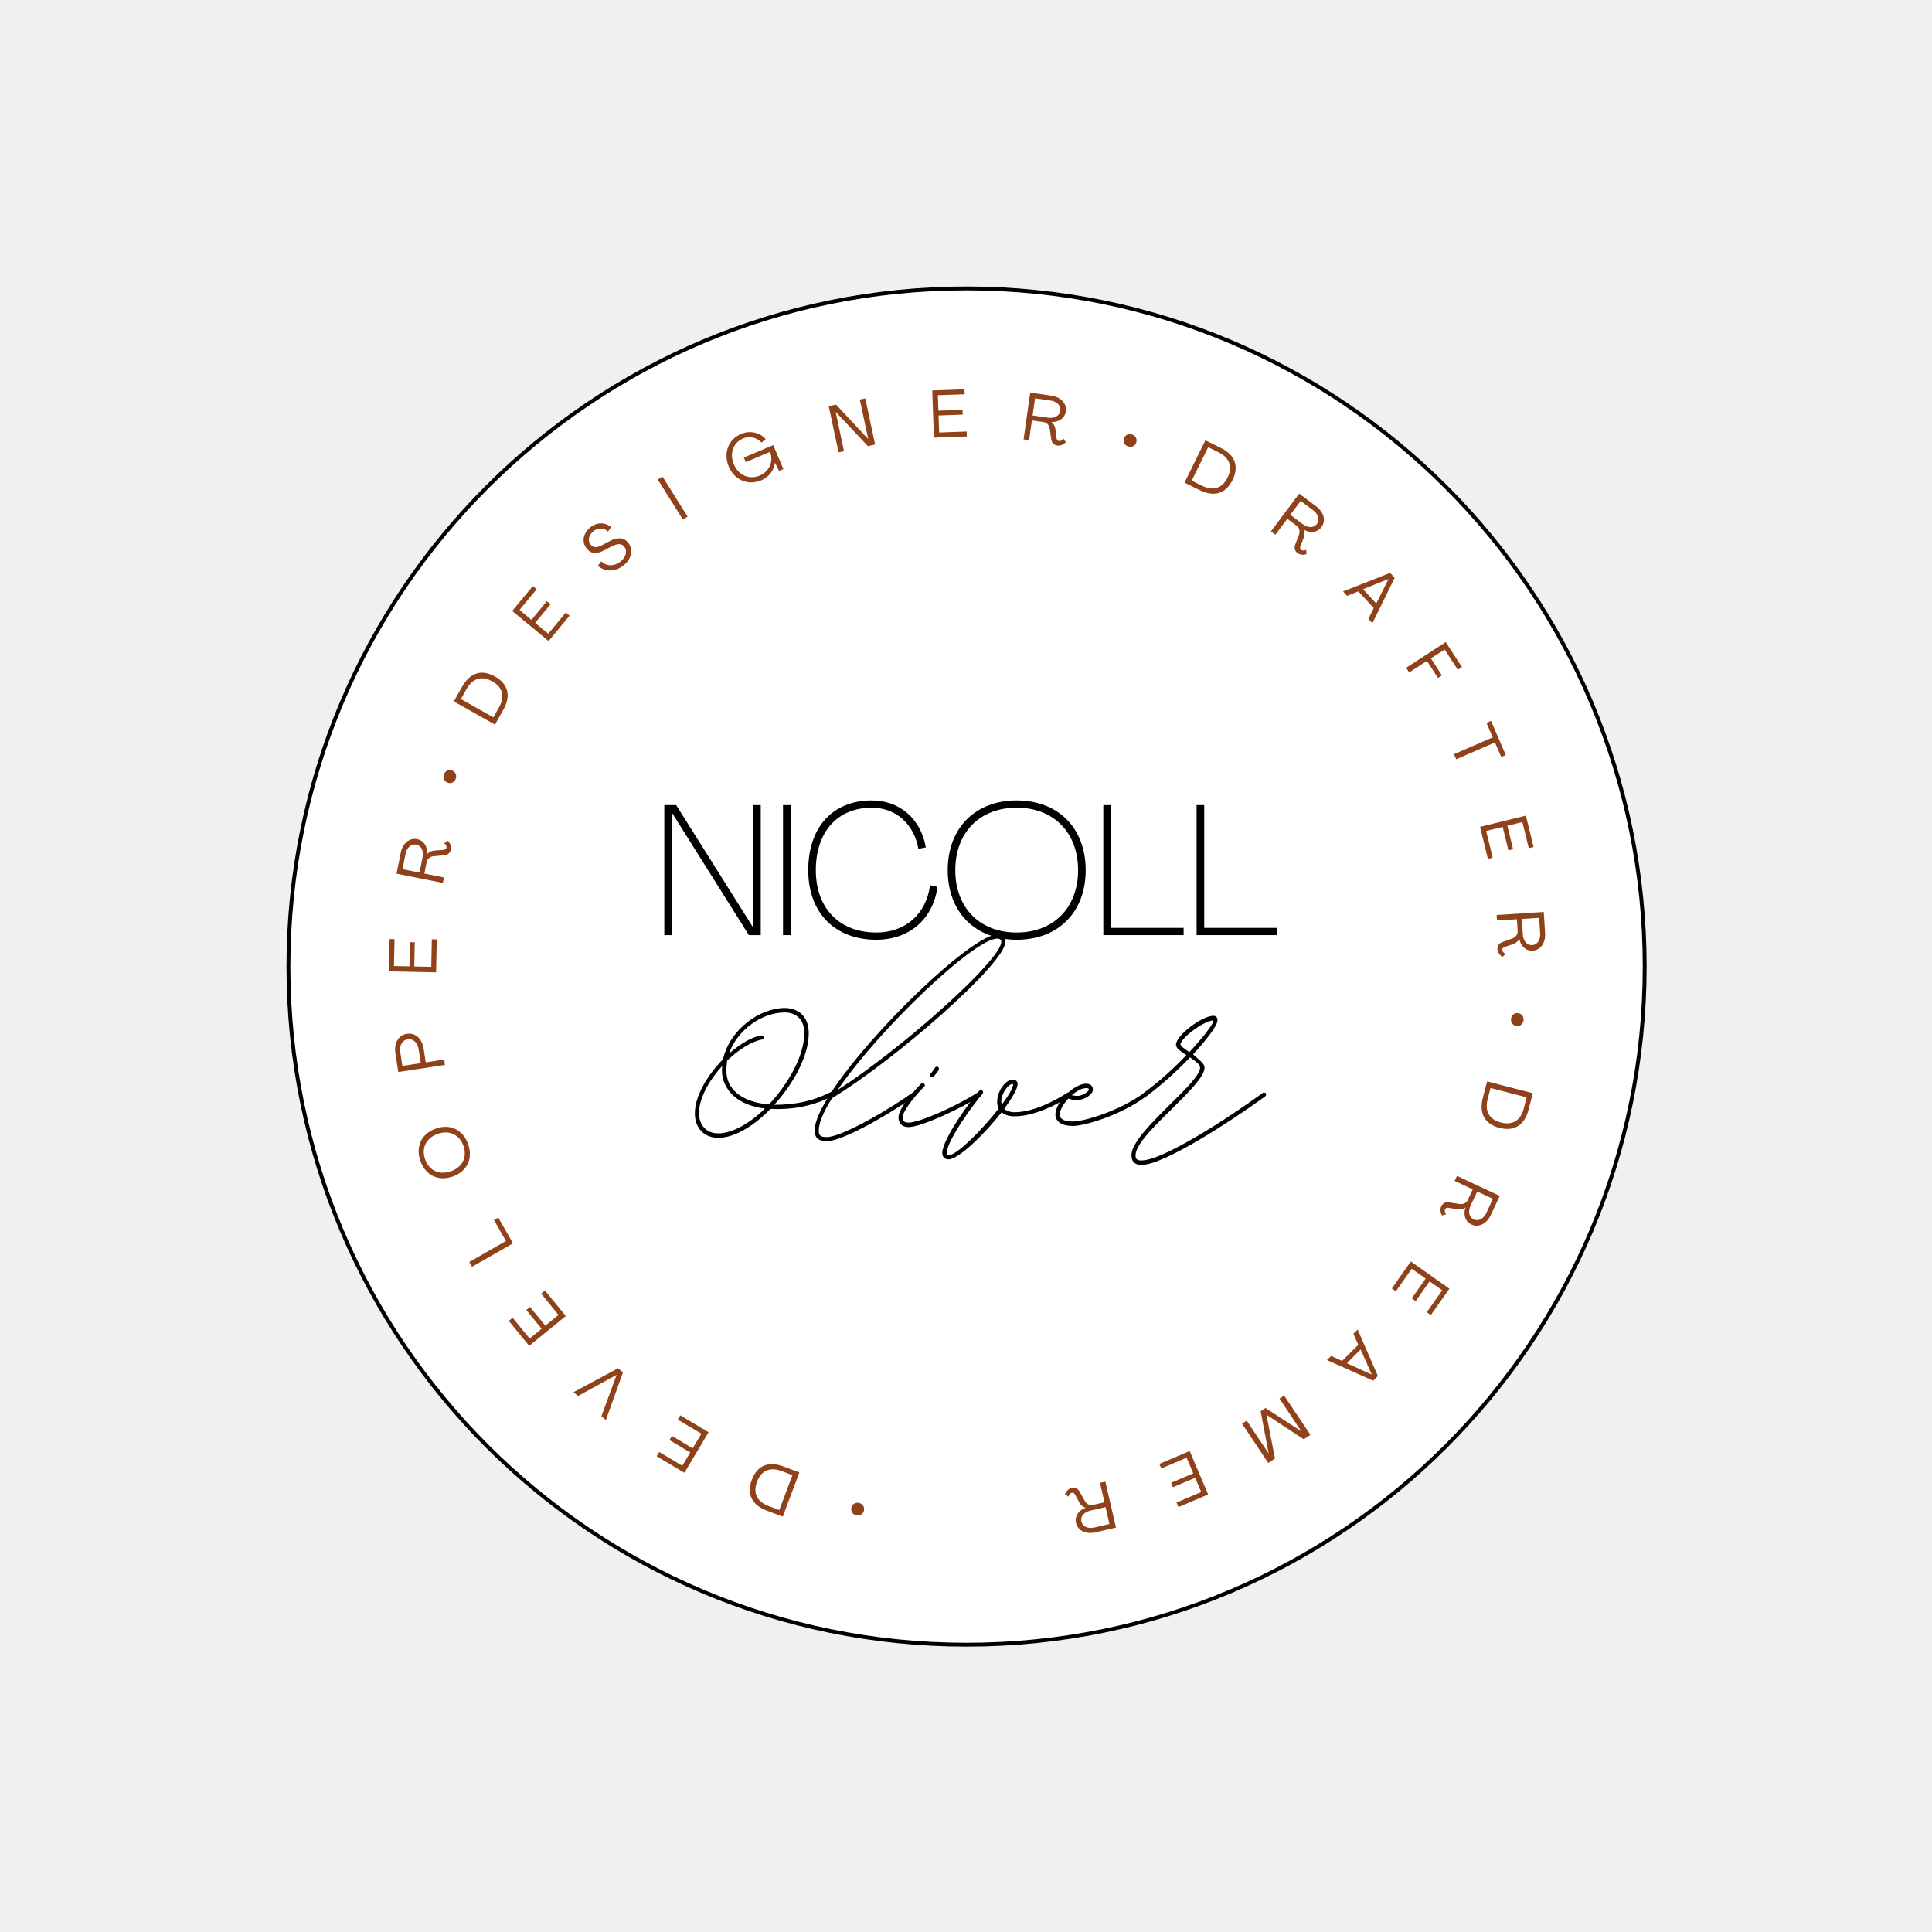
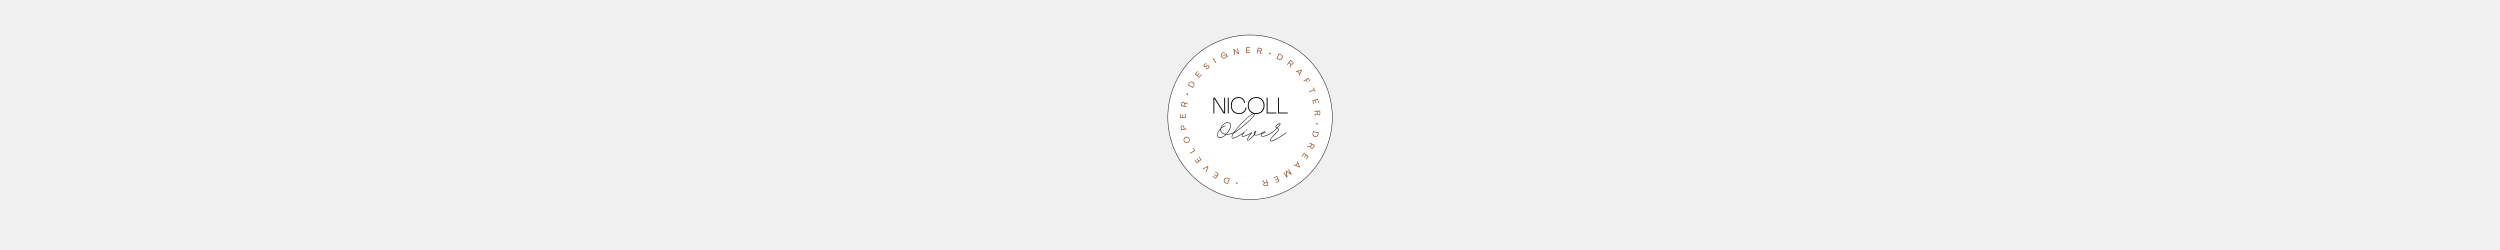
- <svg xmlns="http://www.w3.org/2000/svg" width="500" zoomAndPan="magnify" viewBox="0 0 375 375" height="500" preserveAspectRatio="xMidYMid meet" version="1.0">
+ <svg xmlns="http://www.w3.org/2000/svg" width="200" viewBox="0 0 375 400" height="20" cx="50" cy="50" rx="50" ry="50" preserveAspectRatio="xMidYMid meet" version="1.0">
  <defs>
    <g />
    <clipPath id="id1">
      <path d="M 55.609 55.609 L 319.609 55.609 L 319.609 319.609 L 55.609 319.609 Z M 55.609 55.609 " clip-rule="nonzero" />
    </clipPath>
    <clipPath id="id2">
      <path d="M 55.609 55.609 L 319.609 55.609 L 319.609 319.609 L 55.609 319.609 Z M 55.609 55.609 " clip-rule="nonzero" />
    </clipPath>
    <clipPath id="id3">
      <path d="M 187.609 55.609 C 114.707 55.609 55.609 114.707 55.609 187.609 C 55.609 260.512 114.707 319.609 187.609 319.609 C 260.512 319.609 319.609 260.512 319.609 187.609 C 319.609 114.707 260.512 55.609 187.609 55.609 " clip-rule="nonzero" />
    </clipPath>
  </defs>
  <g clip-path="url(#id1)">
    <path fill="#ffffff" d="M 187.609 55.609 C 114.707 55.609 55.609 114.707 55.609 187.609 C 55.609 260.512 114.707 319.609 187.609 319.609 C 260.512 319.609 319.609 260.512 319.609 187.609 C 319.609 114.707 260.512 55.609 187.609 55.609 " fill-opacity="1" fill-rule="nonzero" />
  </g>
  <g clip-path="url(#id2)">
    <g clip-path="url(#id3)">
      <path stroke-linecap="butt" transform="matrix(0.750633, 0, 0, 0.750633, 55.61048, 55.61039)" fill="none" stroke-linejoin="miter" d="M 175.85 -0.001 C 78.729 -0.001 -0.001 78.729 -0.001 175.85 C -0.001 272.971 78.729 351.702 175.85 351.702 C 272.971 351.702 351.702 272.971 351.702 175.85 C 351.702 78.729 272.971 -0.001 175.85 -0.001 " stroke="#000000" stroke-width="2" stroke-opacity="1" stroke-miterlimit="4" />
    </g>
  </g>
  <g fill="#8f421a" fill-opacity="1">
    <g transform="translate(169.0108, 289.3185)">
      <g>
        <path d="M -2.305 2.395 C -3.016 2.25 -3.629 2.645 -3.77 3.344 C -3.914 4.047 -3.504 4.645 -2.789 4.793 C -2.066 4.938 -1.453 4.547 -1.312 3.844 C -1.168 3.145 -1.578 2.543 -2.305 2.395 Z M -2.305 2.395 " />
      </g>
    </g>
  </g>
  <g fill="#8f421a" fill-opacity="1">
    <g transform="translate(155.8889, 286.0774)">
      <g>
        <path d="M -0.73 -0.273 L -3.844 -1.445 C -6.738 -2.535 -8.922 -1.605 -9.957 1.141 C -10.996 3.902 -9.965 6.039 -7.07 7.129 L -3.957 8.301 Z M -2.078 0.246 L -4.629 7.023 L -6.73 6.23 C -8.969 5.387 -9.77 3.711 -8.945 1.523 C -8.129 -0.656 -6.422 -1.387 -4.184 -0.547 Z M -2.078 0.246 " />
      </g>
    </g>
  </g>
  <g fill="#8f421a" fill-opacity="1">
    <g transform="translate(138.2073, 278.395)">
      <g>
        <path d="M -0.668 -0.398 L -6.16 -3.676 L -6.656 -2.848 L -2.066 -0.113 L -3.758 2.723 L -7.789 0.32 L -8.266 1.121 L -4.238 3.527 L -5.773 6.105 L -10.25 3.434 L -10.742 4.262 L -5.363 7.469 Z M -0.668 -0.398 " />
      </g>
    </g>
  </g>
  <g fill="#8f421a" fill-opacity="1">
    <g transform="translate(123.6831, 268.7791)">
      <g>
        <path d="M -2.766 -2.387 L -3.711 -3.199 L -12.363 1.438 L -11.496 2.184 L -4.031 -1.914 L -4.012 -1.898 L -6.949 6.105 L -6.086 6.852 Z M -2.766 -2.387 " />
      </g>
    </g>
  </g>
  <g fill="#8f421a" fill-opacity="1">
    <g transform="translate(110.3093, 256.0395)">
      <g>
        <path d="M -0.492 -0.605 L -4.539 -5.559 L -5.281 -4.949 L -1.902 -0.812 L -4.461 1.277 L -7.43 -2.355 L -8.152 -1.766 L -5.188 1.867 L -7.512 3.77 L -10.809 -0.27 L -11.555 0.34 L -7.59 5.191 Z M -0.492 -0.605 " />
      </g>
    </g>
  </g>
  <g fill="#8f421a" fill-opacity="1">
    <g transform="translate(99.96125, 242.0108)">
      <g>
        <path d="M -0.387 -0.676 L -3.254 -5.688 L -4.086 -5.207 L -1.758 -1.137 L -8.875 2.938 L -8.34 3.871 Z M -0.387 -0.676 " />
      </g>
    </g>
  </g>
  <g fill="#8f421a" fill-opacity="1">
    <g transform="translate(92.34473, 227.2666)">
      <g>
        <path d="M -1.48 -5.184 C -2.477 -8.004 -4.961 -9.191 -7.746 -8.211 C -10.539 -7.227 -11.73 -4.742 -10.738 -1.922 C -9.746 0.887 -7.262 2.078 -4.465 1.09 C -1.684 0.109 -0.492 -2.375 -1.48 -5.184 Z M -2.391 -4.863 C -1.617 -2.668 -2.594 -0.711 -4.824 0.074 C -7.066 0.863 -9.059 -0.047 -9.832 -2.242 C -10.602 -4.434 -9.625 -6.391 -7.383 -7.184 C -5.152 -7.969 -3.164 -7.059 -2.391 -4.863 Z M -2.391 -4.863 " />
      </g>
    </g>
  </g>
  <g fill="#8f421a" fill-opacity="1">
    <g transform="translate(86.48183, 207.4673)">
      <g>
        <path d="M -0.117 -0.77 L -0.277 -1.812 L -3.848 -1.266 L -4.254 -3.941 C -4.551 -5.867 -5.887 -7.059 -7.492 -6.812 C -9.102 -6.566 -10.039 -5.043 -9.742 -3.102 L -9.176 0.609 Z M -4.812 -1.121 L -8.383 -0.574 L -8.793 -3.25 C -8.992 -4.559 -8.387 -5.586 -7.332 -5.746 C -6.289 -5.902 -5.418 -5.09 -5.219 -3.793 Z M -4.812 -1.121 " />
      </g>
    </g>
  </g>
  <g fill="#8f421a" fill-opacity="1">
    <g transform="translate(84.63085, 189.5115)">
      <g>
        <path d="M 0.016 -0.781 L 0.148 -7.172 L -0.812 -7.191 L -0.922 -1.852 L -4.223 -1.922 L -4.125 -6.613 L -5.062 -6.633 L -5.16 -1.941 L -8.16 -2.004 L -8.055 -7.215 L -9.016 -7.234 L -9.145 -0.969 Z M 0.016 -0.781 " />
      </g>
    </g>
  </g>
  <g fill="#8f421a" fill-opacity="1">
    <g transform="translate(85.80411, 172.1381)">
      <g>
        <path d="M 1.703 -7.215 C 1.828 -7.84 1.59 -8.441 1.156 -8.914 L 0.422 -8.504 C 0.738 -8.23 0.91 -7.891 0.852 -7.598 C 0.797 -7.316 0.543 -7.18 0.223 -7.164 L -1.484 -7.043 C -2.051 -6.996 -2.547 -6.777 -2.883 -6.34 L -2.898 -6.344 C -2.801 -7.887 -3.57 -9.008 -4.82 -9.258 C -6.324 -9.559 -7.66 -8.445 -8.031 -6.586 L -8.832 -2.559 L 0.152 -0.766 L 0.363 -1.824 L -3.434 -2.582 L -2.984 -4.848 C -2.859 -5.461 -2.297 -5.891 -1.598 -5.949 L 0.398 -6.121 C 1.047 -6.18 1.562 -6.5 1.703 -7.215 Z M -4.379 -2.77 L -7.68 -3.426 L -7.086 -6.398 C -6.84 -7.645 -5.973 -8.387 -5.004 -8.195 C -4.035 -8 -3.535 -6.988 -3.785 -5.738 Z M -4.379 -2.77 " />
      </g>
    </g>
  </g>
  <g fill="#8f421a" fill-opacity="1">
    <g transform="translate(90.4742, 153.7987)">
      <g>
        <path d="M -2.016 -2.645 C -1.762 -3.328 -2.059 -3.988 -2.73 -4.238 C -3.398 -4.484 -4.055 -4.176 -4.309 -3.492 C -4.562 -2.797 -4.27 -2.133 -3.598 -1.887 C -2.93 -1.637 -2.273 -1.949 -2.016 -2.645 Z M -2.016 -2.645 " />
      </g>
    </g>
  </g>
  <g fill="#8f421a" fill-opacity="1">
    <g transform="translate(95.6871, 141.3265)">
      <g>
        <path d="M 0.383 -0.68 L 2.02 -3.578 C 3.539 -6.273 2.953 -8.57 0.395 -10.016 C -2.176 -11.465 -4.445 -10.773 -5.965 -8.078 L -7.598 -5.18 Z M 0.074 -2.09 L -6.23 -5.648 L -5.125 -7.605 C -3.949 -9.691 -2.172 -10.223 -0.137 -9.074 C 1.891 -7.93 2.355 -6.133 1.18 -4.051 Z M 0.074 -2.09 " />
      </g>
    </g>
  </g>
  <g fill="#8f421a" fill-opacity="1">
    <g transform="translate(105.9836, 125.031)">
      <g>
        <path d="M 0.496 -0.602 L 4.574 -5.527 L 3.836 -6.141 L 0.43 -2.023 L -2.117 -4.129 L 0.875 -7.746 L 0.156 -8.34 L -2.836 -4.727 L -5.148 -6.641 L -1.824 -10.656 L -2.566 -11.27 L -6.562 -6.445 Z M 0.496 -0.602 " />
      </g>
    </g>
  </g>
  <g fill="#8f421a" fill-opacity="1">
    <g transform="translate(117.7263, 112.1554)">
      <g>
        <path d="M 3.418 -2.5 C 4.988 -3.848 5.211 -5.645 4.121 -6.918 C 3.309 -7.867 2.098 -7.922 0.5 -7.07 L -0.844 -6.359 C -1.895 -5.805 -2.555 -5.82 -3.062 -6.414 C -3.68 -7.133 -3.543 -8.191 -2.594 -9.004 C -1.707 -9.766 -0.547 -9.75 0.277 -8.984 L 0.891 -9.852 C -0.305 -10.844 -1.957 -10.816 -3.23 -9.727 C -4.652 -8.508 -4.836 -6.824 -3.766 -5.574 C -2.969 -4.645 -1.906 -4.582 -0.426 -5.352 L 0.918 -6.059 C 2.141 -6.691 2.887 -6.699 3.41 -6.086 C 4.062 -5.328 3.891 -4.172 2.793 -3.23 C 1.578 -2.191 0.004 -2.176 -0.996 -3.203 L -1.68 -2.359 C -0.297 -1.066 1.809 -1.125 3.418 -2.5 Z M 3.418 -2.5 " />
      </g>
    </g>
  </g>
  <g fill="#8f421a" fill-opacity="1">
    <g transform="translate(131.8863, 101.2529)">
      <g>
        <path d="M 0.66 -0.414 L 1.574 -0.988 L -3.297 -8.75 L -4.211 -8.176 Z M 0.66 -0.414 " />
      </g>
    </g>
  </g>
  <g fill="#8f421a" fill-opacity="1">
    <g transform="translate(142.8159, 94.96375)">
      <g>
        <path d="M 4.941 -1.734 C 6.449 -2.371 7.383 -3.629 7.609 -5.133 L 7.621 -5.141 L 8.406 -3.551 L 9.242 -3.906 L 7.273 -8.562 L 1.562 -6.148 L 1.938 -5.266 L 6.633 -7.246 C 7.402 -5.426 6.504 -3.441 4.648 -2.656 C 2.625 -1.801 0.516 -2.715 -0.367 -4.812 C -1.27 -6.941 -0.516 -9.039 1.422 -9.855 C 2.68 -10.387 4.125 -10.039 5.008 -9.059 L 5.801 -9.746 C 4.672 -11.02 2.738 -11.457 1.059 -10.75 C -1.453 -9.688 -2.469 -7.012 -1.363 -4.391 C -0.258 -1.781 2.391 -0.656 4.941 -1.734 Z M 4.941 -1.734 " />
      </g>
    </g>
  </g>
  <g fill="#8f421a" fill-opacity="1">
    <g transform="translate(162.005, 87.96226)">
      <g>
        <path d="M 0.762 -0.164 L 1.816 -0.387 L 0.199 -7.977 L 0.227 -7.98 L 6.445 -1.375 L 7.855 -1.676 L 5.945 -10.637 L 4.879 -10.41 L 6.5 -2.809 L 6.473 -2.801 L 0.262 -9.426 L -1.148 -9.125 Z M 0.762 -0.164 " />
      </g>
    </g>
  </g>
  <g fill="#8f421a" fill-opacity="1">
    <g transform="translate(180.489, 84.96997)">
      <g>
        <path d="M 0.781 -0.027 L 7.172 -0.25 L 7.137 -1.211 L 1.797 -1.023 L 1.684 -4.324 L 6.371 -4.488 L 6.34 -5.422 L 1.652 -5.258 L 1.547 -8.262 L 6.758 -8.441 L 6.723 -9.402 L 0.461 -9.184 Z M 0.781 -0.027 " />
      </g>
    </g>
  </g>
  <g fill="#8f421a" fill-opacity="1">
    <g transform="translate(197.9044, 85.17423)">
      <g>
        <path d="M 7.297 1.301 C 7.93 1.391 8.52 1.121 8.965 0.66 L 8.516 -0.047 C 8.258 0.281 7.93 0.473 7.633 0.43 C 7.348 0.391 7.199 0.145 7.168 -0.176 L 6.949 -1.871 C 6.871 -2.434 6.625 -2.918 6.172 -3.23 L 6.172 -3.242 C 7.719 -3.234 8.797 -4.066 8.977 -5.324 C 9.191 -6.844 8.008 -8.117 6.129 -8.383 L 2.062 -8.961 L 0.773 0.109 L 1.84 0.262 L 2.387 -3.574 L 4.676 -3.246 C 5.293 -3.16 5.754 -2.621 5.852 -1.926 L 6.137 0.059 C 6.227 0.703 6.578 1.199 7.297 1.301 Z M 2.52 -4.523 L 2.996 -7.859 L 5.992 -7.43 C 7.254 -7.25 8.043 -6.43 7.906 -5.453 C 7.766 -4.473 6.781 -3.918 5.52 -4.098 Z M 2.52 -4.523 " />
      </g>
    </g>
  </g>
  <g fill="#8f421a" fill-opacity="1">
    <g transform="translate(216.4716, 88.82365)">
      <g>
        <path d="M 2.527 -2.16 C 3.223 -1.945 3.871 -2.277 4.082 -2.961 C 4.289 -3.641 3.941 -4.281 3.246 -4.496 C 2.539 -4.711 1.895 -4.383 1.684 -3.699 C 1.473 -3.016 1.82 -2.379 2.527 -2.16 Z M 2.527 -2.16 " />
      </g>
    </g>
  </g>
  <g fill="#8f421a" fill-opacity="1">
    <g transform="translate(229.2145, 93.33613)">
      <g>
        <path d="M 0.699 0.344 L 3.684 1.816 C 6.457 3.184 8.723 2.473 10.02 -0.16 C 11.324 -2.809 10.512 -5.035 7.734 -6.402 L 4.75 -7.875 Z M 2.094 -0.039 L 5.293 -6.535 L 7.309 -5.539 C 9.457 -4.48 10.086 -2.734 9.051 -0.637 C 8.023 1.449 6.254 2.012 4.109 0.953 Z M 2.094 -0.039 " />
      </g>
    </g>
  </g>
  <g fill="#8f421a" fill-opacity="1">
    <g transform="translate(246.0568, 102.6785)">
      <g>
        <path d="M 5.773 4.648 C 6.281 5.031 6.93 5.078 7.543 4.887 L 7.488 4.051 C 7.105 4.219 6.723 4.227 6.484 4.047 C 6.258 3.875 6.242 3.59 6.367 3.293 L 6.992 1.699 C 7.195 1.168 7.211 0.629 6.965 0.133 L 6.973 0.125 C 8.324 0.875 9.668 0.664 10.43 -0.355 C 11.352 -1.582 10.926 -3.266 9.406 -4.402 L 6.117 -6.867 L 0.625 0.469 L 1.488 1.113 L 3.809 -1.984 L 5.66 -0.598 C 6.16 -0.223 6.309 0.469 6.059 1.129 L 5.352 3.004 C 5.121 3.609 5.191 4.215 5.773 4.648 Z M 4.387 -2.754 L 6.406 -5.449 L 8.828 -3.633 C 9.848 -2.871 10.145 -1.77 9.551 -0.98 C 8.961 -0.188 7.828 -0.176 6.809 -0.941 Z M 4.387 -2.754 " />
      </g>
    </g>
  </g>
  <g fill="#8f421a" fill-opacity="1">
    <g transform="translate(260.5908, 114.7088)">
      <g>
        <path d="M 0.09 0.094 L 0.875 0.945 L 3.059 0.074 L 6.059 3.316 L 5.012 5.422 L 5.789 6.262 L 10.117 -2.559 L 9.234 -3.512 Z M 3.977 -0.352 L 8.883 -2.32 L 8.902 -2.301 L 6.547 2.426 Z M 3.977 -0.352 " />
      </g>
    </g>
  </g>
  <g fill="#8f421a" fill-opacity="1">
    <g transform="translate(272.5076, 128.9605)">
      <g>
        <path d="M 0.426 0.656 L 1.012 1.559 L 4.457 -0.672 L 6.598 2.633 L 7.375 2.129 L 5.23 -1.176 L 7.895 -2.898 L 10.453 1.047 L 11.258 0.527 L 8.113 -4.328 Z M 0.426 0.656 " />
      </g>
    </g>
  </g>
  <g fill="#8f421a" fill-opacity="1">
    <g transform="translate(280.9438, 143.451)">
      <g>
        <path d="M 1.273 2.934 L 1.699 3.922 L 9.227 0.66 L 10.445 3.477 L 11.328 3.094 L 8.457 -3.527 L 7.578 -3.145 L 8.797 -0.328 Z M 1.273 2.934 " />
      </g>
    </g>
  </g>
  <g fill="#8f421a" fill-opacity="1">
    <g transform="translate(287.0899, 159.7367)">
      <g>
        <path d="M 0.184 0.758 L 1.707 6.969 L 2.641 6.738 L 1.371 1.551 L 4.578 0.766 L 5.691 5.324 L 6.602 5.102 L 5.484 0.543 L 8.402 -0.172 L 9.641 4.891 L 10.574 4.664 L 9.086 -1.422 Z M 0.184 0.758 " />
      </g>
    </g>
  </g>
  <g fill="#8f421a" fill-opacity="1">
    <g transform="translate(290.4456, 176.8236)">
      <g>
        <path d="M 0.215 7.41 C 0.254 8.047 0.641 8.566 1.184 8.91 L 1.785 8.324 C 1.406 8.141 1.156 7.859 1.137 7.559 C 1.117 7.273 1.328 7.078 1.633 6.98 L 3.25 6.422 C 3.785 6.23 4.207 5.891 4.422 5.383 L 4.434 5.383 C 4.742 6.898 5.773 7.781 7.047 7.703 C 8.574 7.602 9.578 6.184 9.457 4.289 L 9.195 0.191 L 0.051 0.777 L 0.117 1.855 L 3.984 1.605 L 4.133 3.914 C 4.172 4.539 3.738 5.102 3.078 5.336 L 1.195 6.02 C 0.582 6.242 0.168 6.684 0.215 7.41 Z M 4.945 1.547 L 8.305 1.328 L 8.496 4.352 C 8.578 5.625 7.938 6.562 6.949 6.625 C 5.965 6.691 5.219 5.84 5.137 4.566 Z M 4.945 1.547 " />
      </g>
    </g>
  </g>
  <g fill="#8f421a" fill-opacity="1">
    <g transform="translate(290.658, 195.748)">
      <g>
        <path d="M 2.629 2.035 C 2.562 2.758 3.02 3.324 3.73 3.391 C 4.441 3.457 4.996 2.988 5.062 2.262 C 5.133 1.523 4.676 0.961 3.965 0.895 C 3.25 0.828 2.699 1.297 2.629 2.035 Z M 2.629 2.035 " />
      </g>
    </g>
  </g>
  <g fill="#8f421a" fill-opacity="1">
    <g transform="translate(288.8406, 209.1425)">
      <g>
        <path d="M -0.195 0.754 L -1.027 3.977 C -1.801 6.973 -0.645 9.043 2.203 9.777 C 5.059 10.516 7.074 9.262 7.848 6.266 L 8.676 3.047 Z M 0.465 2.039 L 7.477 3.848 L 6.914 6.027 C 6.316 8.344 4.734 9.316 2.473 8.73 C 0.219 8.152 -0.691 6.531 -0.094 4.219 Z M 0.465 2.039 " />
      </g>
    </g>
  </g>
  <g fill="#8f421a" fill-opacity="1">
    <g transform="translate(283.1319, 227.5342)">
      <g>
        <path d="M -3.375 6.602 C -3.645 7.176 -3.559 7.82 -3.246 8.383 L -2.438 8.156 C -2.68 7.816 -2.766 7.445 -2.637 7.176 C -2.516 6.914 -2.238 6.844 -1.926 6.906 L -0.238 7.191 C 0.324 7.281 0.855 7.188 1.289 6.844 L 1.301 6.852 C 0.84 8.328 1.32 9.602 2.473 10.141 C 3.863 10.789 5.426 10.027 6.23 8.309 L 7.969 4.59 L -0.332 0.707 L -0.789 1.684 L 2.723 3.324 L 1.742 5.422 C 1.477 5.984 0.828 6.27 0.133 6.16 L -1.848 5.852 C -2.488 5.75 -3.066 5.941 -3.375 6.602 Z M 3.594 3.73 L 6.641 5.16 L 5.359 7.902 C 4.82 9.055 3.805 9.57 2.906 9.152 C 2.012 8.734 1.77 7.629 2.309 6.477 Z M 3.594 3.73 " />
      </g>
    </g>
  </g>
  <g fill="#8f421a" fill-opacity="1">
    <g transform="translate(274.2883, 244.2195)">
      <g>
        <path d="M -0.449 0.637 L -4.133 5.867 L -3.344 6.418 L -0.27 2.051 L 2.43 3.953 L -0.27 7.789 L 0.492 8.328 L 3.195 4.492 L 5.648 6.223 L 2.648 10.48 L 3.434 11.035 L 7.043 5.914 Z M -0.449 0.637 " />
      </g>
    </g>
  </g>
  <g fill="#8f421a" fill-opacity="1">
    <g transform="translate(263.605, 257.975)">
      <g>
        <path d="M -0.094 0.09 L -0.914 0.906 L 0.039 3.062 L -3.098 6.176 L -5.234 5.207 L -6.047 6.012 L 2.922 10.016 L 3.844 9.102 Z M 0.496 3.961 L 2.641 8.793 L 2.621 8.812 L -2.188 6.629 Z M 0.496 3.961 " />
      </g>
    </g>
  </g>
  <g fill="#8f421a" fill-opacity="1">
    <g transform="translate(249.8982, 270.4481)">
      <g>
        <path d="M -0.648 0.434 L -1.543 1.035 L 2.676 7.344 L 2.656 7.355 L -4.258 2.848 L -5.207 3.484 L -3.668 11.602 L -3.691 11.617 L -7.918 5.297 L -8.816 5.898 L -3.719 13.516 L -2.422 12.645 L -4.086 4.156 L -4.074 4.148 L 3.152 8.918 L 4.449 8.051 Z M -0.648 0.434 " />
      </g>
    </g>
  </g>
  <g fill="#8f421a" fill-opacity="1">
    <g transform="translate(231.6333, 281.3344)">
      <g>
        <path d="M -0.719 0.305 L -6.602 2.809 L -6.227 3.695 L -1.309 1.602 L -0.02 4.641 L -4.336 6.477 L -3.969 7.34 L 0.348 5.5 L 1.523 8.266 L -3.273 10.305 L -2.895 11.191 L 2.871 8.738 Z M -0.719 0.305 " />
      </g>
    </g>
  </g>
  <g fill="#8f421a" fill-opacity="1">
    <g transform="translate(215.3152, 287.3996)">
      <g>
        <path d="M -7.277 1.406 C -7.898 1.551 -8.352 2.016 -8.602 2.605 L -7.93 3.105 C -7.809 2.703 -7.566 2.406 -7.277 2.34 C -7 2.277 -6.77 2.453 -6.625 2.738 L -5.812 4.246 C -5.539 4.742 -5.133 5.102 -4.598 5.23 L -4.594 5.246 C -6.043 5.793 -6.75 6.953 -6.465 8.195 C -6.121 9.691 -4.559 10.453 -2.707 10.027 L 1.293 9.105 L -0.762 0.176 L -1.812 0.418 L -0.941 4.191 L -3.199 4.711 C -3.805 4.852 -4.43 4.512 -4.77 3.898 L -5.746 2.148 C -6.066 1.582 -6.57 1.246 -7.277 1.406 Z M -0.727 5.129 L 0.027 8.41 L -2.922 9.09 C -4.164 9.375 -5.195 8.891 -5.418 7.93 C -5.641 6.965 -4.918 6.094 -3.68 5.809 Z M -0.727 5.129 " />
      </g>
    </g>
  </g>
  <g fill="#000000" fill-opacity="1">
    <g transform="translate(131.272, 218.3293)">
      <g>
        <path d="M 8.137 2.52 C 11.305 2.52 15.047 0.215 18.289 -3.098 C 22.824 -2.879 27 -3.742 30.961 -5.902 C 31.105 -5.977 31.176 -6.121 31.176 -6.266 C 31.176 -6.551 31.031 -6.695 30.816 -6.695 L 30.602 -6.695 C 27.07 -4.754 23.473 -3.887 19.008 -3.887 C 22.754 -7.992 25.633 -13.32 25.703 -17.641 C 25.777 -20.734 23.977 -22.68 21.023 -22.68 C 16.199 -22.68 10.367 -18.504 9.07 -12.742 C 6.121 -9.719 3.672 -5.762 3.602 -2.375 C 3.527 0.574 5.398 2.52 8.137 2.52 Z M 18 -3.961 C 12.816 -4.391 9.719 -6.84 9.719 -10.512 C 9.719 -11.16 9.793 -11.809 9.863 -12.457 C 12.098 -14.617 14.617 -16.199 16.633 -16.559 C 16.777 -16.559 16.992 -16.777 16.992 -16.992 C 16.992 -17.207 16.777 -17.352 16.559 -17.352 L 16.488 -17.352 C 14.617 -17.062 12.383 -15.695 10.223 -13.824 C 11.879 -18.574 16.777 -21.816 21.023 -21.816 C 23.473 -21.816 24.91 -20.23 24.84 -17.641 C 24.77 -13.32 21.742 -7.992 18 -3.961 Z M 8.137 1.656 C 5.832 1.656 4.391 0.07 4.391 -2.375 C 4.465 -5.258 6.406 -8.711 8.93 -11.449 C 8.855 -11.09 8.855 -10.801 8.855 -10.512 C 8.855 -7.992 10.586 -3.961 17.207 -3.168 C 14.258 -0.289 10.871 1.656 8.137 1.656 Z M 8.137 1.656 " />
      </g>
    </g>
  </g>
  <g fill="#000000" fill-opacity="1">
    <g transform="translate(160.072, 218.3293)">
      <g>
        <path d="M 0.434 3.168 C 3.238 3.168 11.375 -1.297 17.496 -5.543 C 17.566 -5.617 17.641 -5.688 17.641 -5.832 C 17.641 -6.047 17.496 -6.266 17.281 -6.266 C 17.137 -6.266 17.062 -6.266 16.992 -6.191 C 10.152 -1.441 2.734 2.375 0.434 2.375 C -0.793 2.375 -1.152 2.09 -1.152 1.078 C -1.152 -0.359 -0.215 -2.594 1.441 -5.184 C 13.68 -12.602 35.062 -31.32 35.062 -35.496 C 35.062 -36.434 34.488 -36.938 33.48 -36.938 C 27.434 -36.938 -1.945 -7.414 -1.945 1.078 C -1.945 2.52 -1.223 3.168 0.434 3.168 Z M 2.52 -6.77 C 10.441 -18.434 29.016 -36.145 33.48 -36.145 C 34.055 -36.145 34.273 -35.93 34.273 -35.496 C 34.273 -32.039 15.266 -14.977 2.52 -6.77 Z M 2.52 -6.77 " />
      </g>
    </g>
  </g>
  <g fill="#000000" fill-opacity="1">
    <g transform="translate(175.768, 218.3293)">
      <g>
        <path d="M 5.184 -9.289 C 5.328 -9.289 5.398 -9.289 5.473 -9.434 L 5.762 -9.719 C 5.977 -10.078 6.266 -10.441 6.406 -10.586 C 6.48 -10.656 6.48 -10.801 6.48 -10.871 C 6.48 -11.09 6.336 -11.305 6.121 -11.305 C 5.977 -11.305 5.832 -11.23 5.762 -11.16 C 5.617 -10.945 5.328 -10.512 5.113 -10.223 L 4.824 -9.938 C 4.754 -9.863 4.754 -9.793 4.754 -9.648 C 4.754 -9.434 4.969 -9.289 5.184 -9.289 Z M 0.574 0.434 C 3.023 0.434 10.586 -3.098 14.473 -5.543 C 14.543 -5.617 14.617 -5.762 14.617 -5.902 C 14.617 -6.121 14.473 -6.266 14.184 -6.266 L 13.969 -6.266 C 10.223 -3.816 2.809 -0.434 0.574 -0.434 C -0.215 -0.434 -0.574 -0.719 -0.574 -1.441 C -0.574 -2.449 1.152 -4.895 3.602 -7.414 C 3.672 -7.488 3.742 -7.559 3.742 -7.703 C 3.742 -7.922 3.527 -8.062 3.312 -8.062 C 3.168 -8.062 3.098 -8.062 3.023 -7.992 C 0.359 -5.258 -1.367 -2.809 -1.367 -1.441 C -1.367 -0.289 -0.648 0.434 0.574 0.434 Z M 0.574 0.434 " />
      </g>
    </g>
  </g>
  <g fill="#000000" fill-opacity="1">
    <g transform="translate(188.368, 218.3293)">
      <g>
        <path d="M -4.246 6.695 C -2.305 6.695 2.734 1.801 6.047 -2.449 C 6.625 -1.945 7.488 -1.656 8.566 -1.656 C 12.312 -1.656 16.777 -3.887 19.297 -5.543 C 19.441 -5.617 19.512 -5.762 19.512 -5.902 C 19.512 -6.121 19.297 -6.266 19.078 -6.266 L 18.863 -6.266 C 16.344 -4.609 12.098 -2.449 8.566 -2.449 C 7.633 -2.449 6.984 -2.734 6.551 -3.098 C 8.062 -5.184 9.145 -6.984 9.145 -7.922 C 9.145 -8.426 8.785 -8.785 8.207 -8.785 C 6.77 -8.785 5.184 -6.48 5.184 -4.535 C 5.184 -4.031 5.258 -3.527 5.473 -3.168 C 2.305 0.938 -2.664 5.902 -4.246 5.902 C -4.391 5.902 -4.609 5.762 -4.609 5.473 C -4.609 3.098 0.719 -4.246 2.375 -6.047 L 2.449 -6.336 C 2.449 -6.551 2.23 -6.77 2.016 -6.77 C 1.945 -6.77 1.801 -6.695 1.727 -6.625 C 0.07 -4.824 -5.473 2.809 -5.473 5.473 C -5.473 6.266 -4.969 6.695 -4.246 6.695 Z M 6.047 -3.887 C 6.047 -4.105 5.977 -4.32 5.977 -4.535 C 5.977 -5.977 7.273 -7.922 8.137 -7.922 C 8.281 -7.922 8.281 -7.922 8.281 -7.848 C 8.281 -7.199 7.414 -5.688 6.047 -3.887 Z M 6.047 -3.887 " />
      </g>
    </g>
  </g>
  <g fill="#000000" fill-opacity="1">
    <g transform="translate(205.8639, 218.3293)">
      <g>
        <path d="M 2.375 0.215 C 4.609 0.215 11.594 -1.801 16.633 -5.543 C 16.777 -5.617 16.848 -5.762 16.848 -5.902 C 16.848 -6.121 16.633 -6.266 16.414 -6.266 C 16.344 -6.266 16.273 -6.266 16.199 -6.191 C 11.23 -2.594 4.465 -0.648 2.375 -0.648 C 0.719 -0.648 -0.145 -1.078 -0.145 -2.016 C -0.145 -2.953 0.574 -4.105 1.512 -5.113 C 1.945 -4.895 2.52 -4.824 3.312 -4.824 C 4.609 -4.824 6.266 -5.902 6.266 -6.84 C 6.266 -7.559 5.762 -7.992 4.969 -7.992 C 2.594 -7.992 -1.008 -4.391 -1.008 -2.016 C -1.008 -0.574 0.289 0.215 2.375 0.215 Z M 3.312 -5.617 C 2.809 -5.617 2.449 -5.688 2.16 -5.762 C 3.098 -6.551 4.105 -7.129 4.969 -7.129 C 5.328 -7.129 5.473 -7.055 5.473 -6.84 C 5.473 -6.406 4.105 -5.617 3.312 -5.617 Z M 3.312 -5.617 " />
      </g>
    </g>
  </g>
  <g fill="#000000" fill-opacity="1">
    <g transform="translate(220.6239, 218.3293)">
      <g>
        <path d="M 0.938 7.777 C 5.258 7.777 17.785 -0.359 24.984 -5.543 C 25.055 -5.617 25.129 -5.762 25.129 -5.902 C 25.129 -6.121 24.984 -6.266 24.695 -6.266 C 24.625 -6.266 24.551 -6.266 24.48 -6.191 C 17.352 -1.008 5.039 6.91 0.938 6.91 C 0.07 6.91 -0.215 6.625 -0.215 5.902 C -0.215 3.816 3.457 0.215 6.984 -3.238 C 10.078 -6.336 13.176 -9.359 13.176 -11.09 C 13.176 -11.953 12.168 -12.527 10.945 -13.68 C 13.68 -16.633 15.695 -19.297 15.695 -20.305 C 15.695 -20.809 15.406 -21.168 14.902 -21.168 C 12.672 -21.168 7.633 -17.352 7.633 -15.551 C 7.633 -14.902 8.352 -14.398 9.648 -13.535 C 7.273 -11.016 4.246 -8.281 1.367 -6.191 C 1.297 -6.121 1.223 -5.977 1.223 -5.902 C 1.223 -5.617 1.367 -5.473 1.586 -5.473 C 1.727 -5.473 1.801 -5.473 1.871 -5.543 C 4.465 -7.414 7.703 -10.297 10.367 -13.105 C 11.809 -12.098 12.312 -11.594 12.312 -11.09 C 12.312 -9.719 9.504 -6.91 6.406 -3.887 C 2.879 -0.359 -1.008 3.457 -1.008 5.902 C -1.008 7.055 -0.434 7.777 0.938 7.777 Z M 10.223 -14.113 C 8.93 -14.977 8.496 -15.406 8.496 -15.551 C 8.496 -16.777 12.602 -19.871 14.543 -20.23 C 14.762 -20.305 14.902 -20.16 14.832 -19.945 C 14.328 -18.719 11.734 -15.695 10.223 -14.113 Z M 10.223 -14.113 " />
      </g>
    </g>
  </g>
  <g fill="#000000" fill-opacity="1">
    <g transform="translate(126.782, 181.5058)">
      <g>
        <path d="M 2.16 0 L 3.637 0 L 3.637 -23.652 L 3.707 -23.652 L 18.574 0 L 20.879 0 L 20.879 -25.234 L 19.402 -25.234 L 19.402 -1.586 L 19.332 -1.586 L 4.465 -25.234 L 2.16 -25.234 Z M 2.16 0 " />
      </g>
    </g>
  </g>
  <g fill="#000000" fill-opacity="1">
    <g transform="translate(149.822, 181.5058)">
      <g>
        <path d="M 2.16 0 L 3.637 0 L 3.637 -25.234 L 2.16 -25.234 Z M 2.16 0 " />
      </g>
    </g>
  </g>
  <g fill="#000000" fill-opacity="1">
    <g transform="translate(155.6181, 181.5058)">
      <g>
        <path d="M 14.473 0.898 C 20.879 0.898 25.488 -3.098 26.352 -9.359 L 24.91 -9.684 C 24.156 -4.066 20.125 -0.504 14.473 -0.504 C 7.309 -0.504 2.734 -5.219 2.734 -12.602 C 2.734 -19.98 6.875 -24.73 13.609 -24.73 C 18.18 -24.73 21.781 -21.637 22.645 -16.738 L 24.086 -17.027 C 23.113 -22.609 18.973 -26.137 13.609 -26.137 C 5.941 -26.137 1.262 -20.879 1.262 -12.602 C 1.262 -4.355 6.406 0.898 14.473 0.898 Z M 14.473 0.898 " />
      </g>
    </g>
  </g>
  <g fill="#000000" fill-opacity="1">
    <g transform="translate(182.6901, 181.5058)">
      <g>
        <path d="M 14.652 0.898 C 22.715 0.898 28.043 -4.465 28.043 -12.602 C 28.043 -20.773 22.715 -26.137 14.652 -26.137 C 6.59 -26.137 1.262 -20.773 1.262 -12.602 C 1.262 -4.465 6.59 0.898 14.652 0.898 Z M 14.652 -0.504 C 7.453 -0.504 2.734 -5.328 2.734 -12.602 C 2.734 -19.906 7.453 -24.73 14.652 -24.73 C 21.816 -24.73 26.566 -19.906 26.566 -12.602 C 26.566 -5.328 21.816 -0.504 14.652 -0.504 Z M 14.652 -0.504 " />
      </g>
    </g>
  </g>
  <g fill="#000000" fill-opacity="1">
    <g transform="translate(211.9942, 181.5058)">
      <g>
        <path d="M 2.16 0 L 17.746 0 L 17.746 -1.402 L 3.637 -1.402 L 3.637 -25.234 L 2.16 -25.234 Z M 2.16 0 " />
      </g>
    </g>
  </g>
  <g fill="#000000" fill-opacity="1">
    <g transform="translate(230.1022, 181.5058)">
      <g>
        <path d="M 2.16 0 L 17.746 0 L 17.746 -1.402 L 3.637 -1.402 L 3.637 -25.234 L 2.16 -25.234 Z M 2.16 0 " />
      </g>
    </g>
  </g>
</svg>
